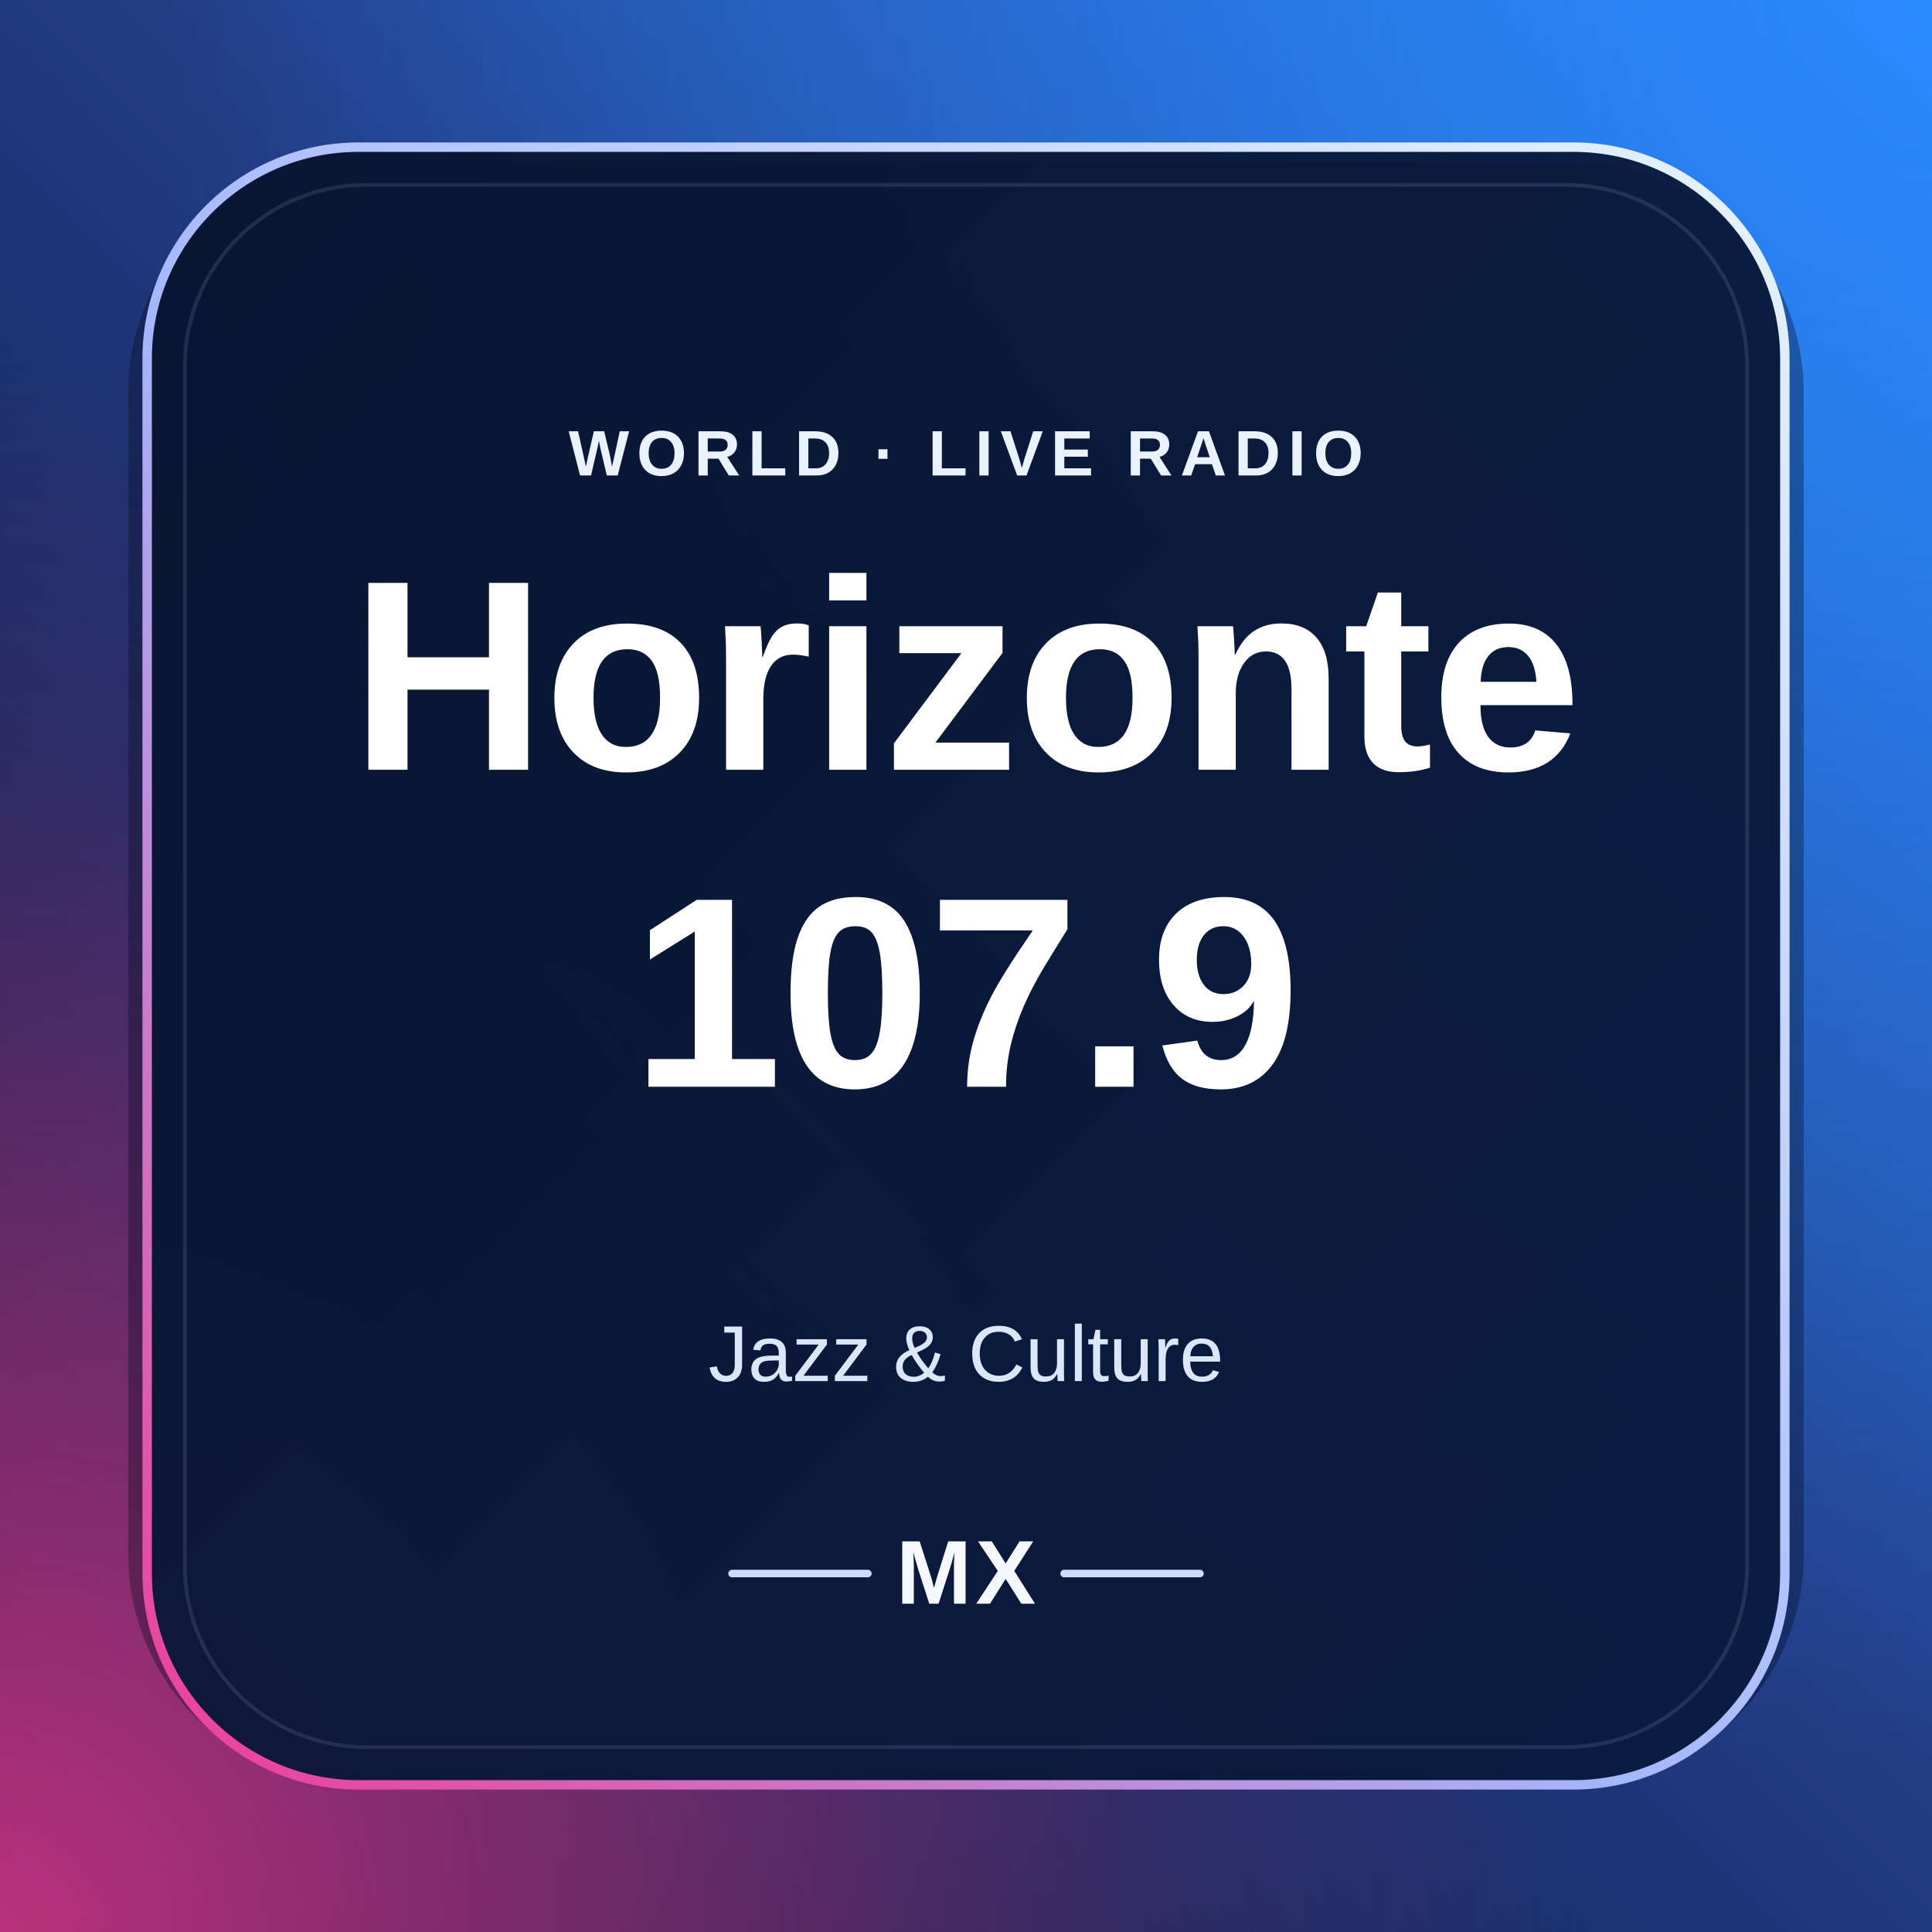
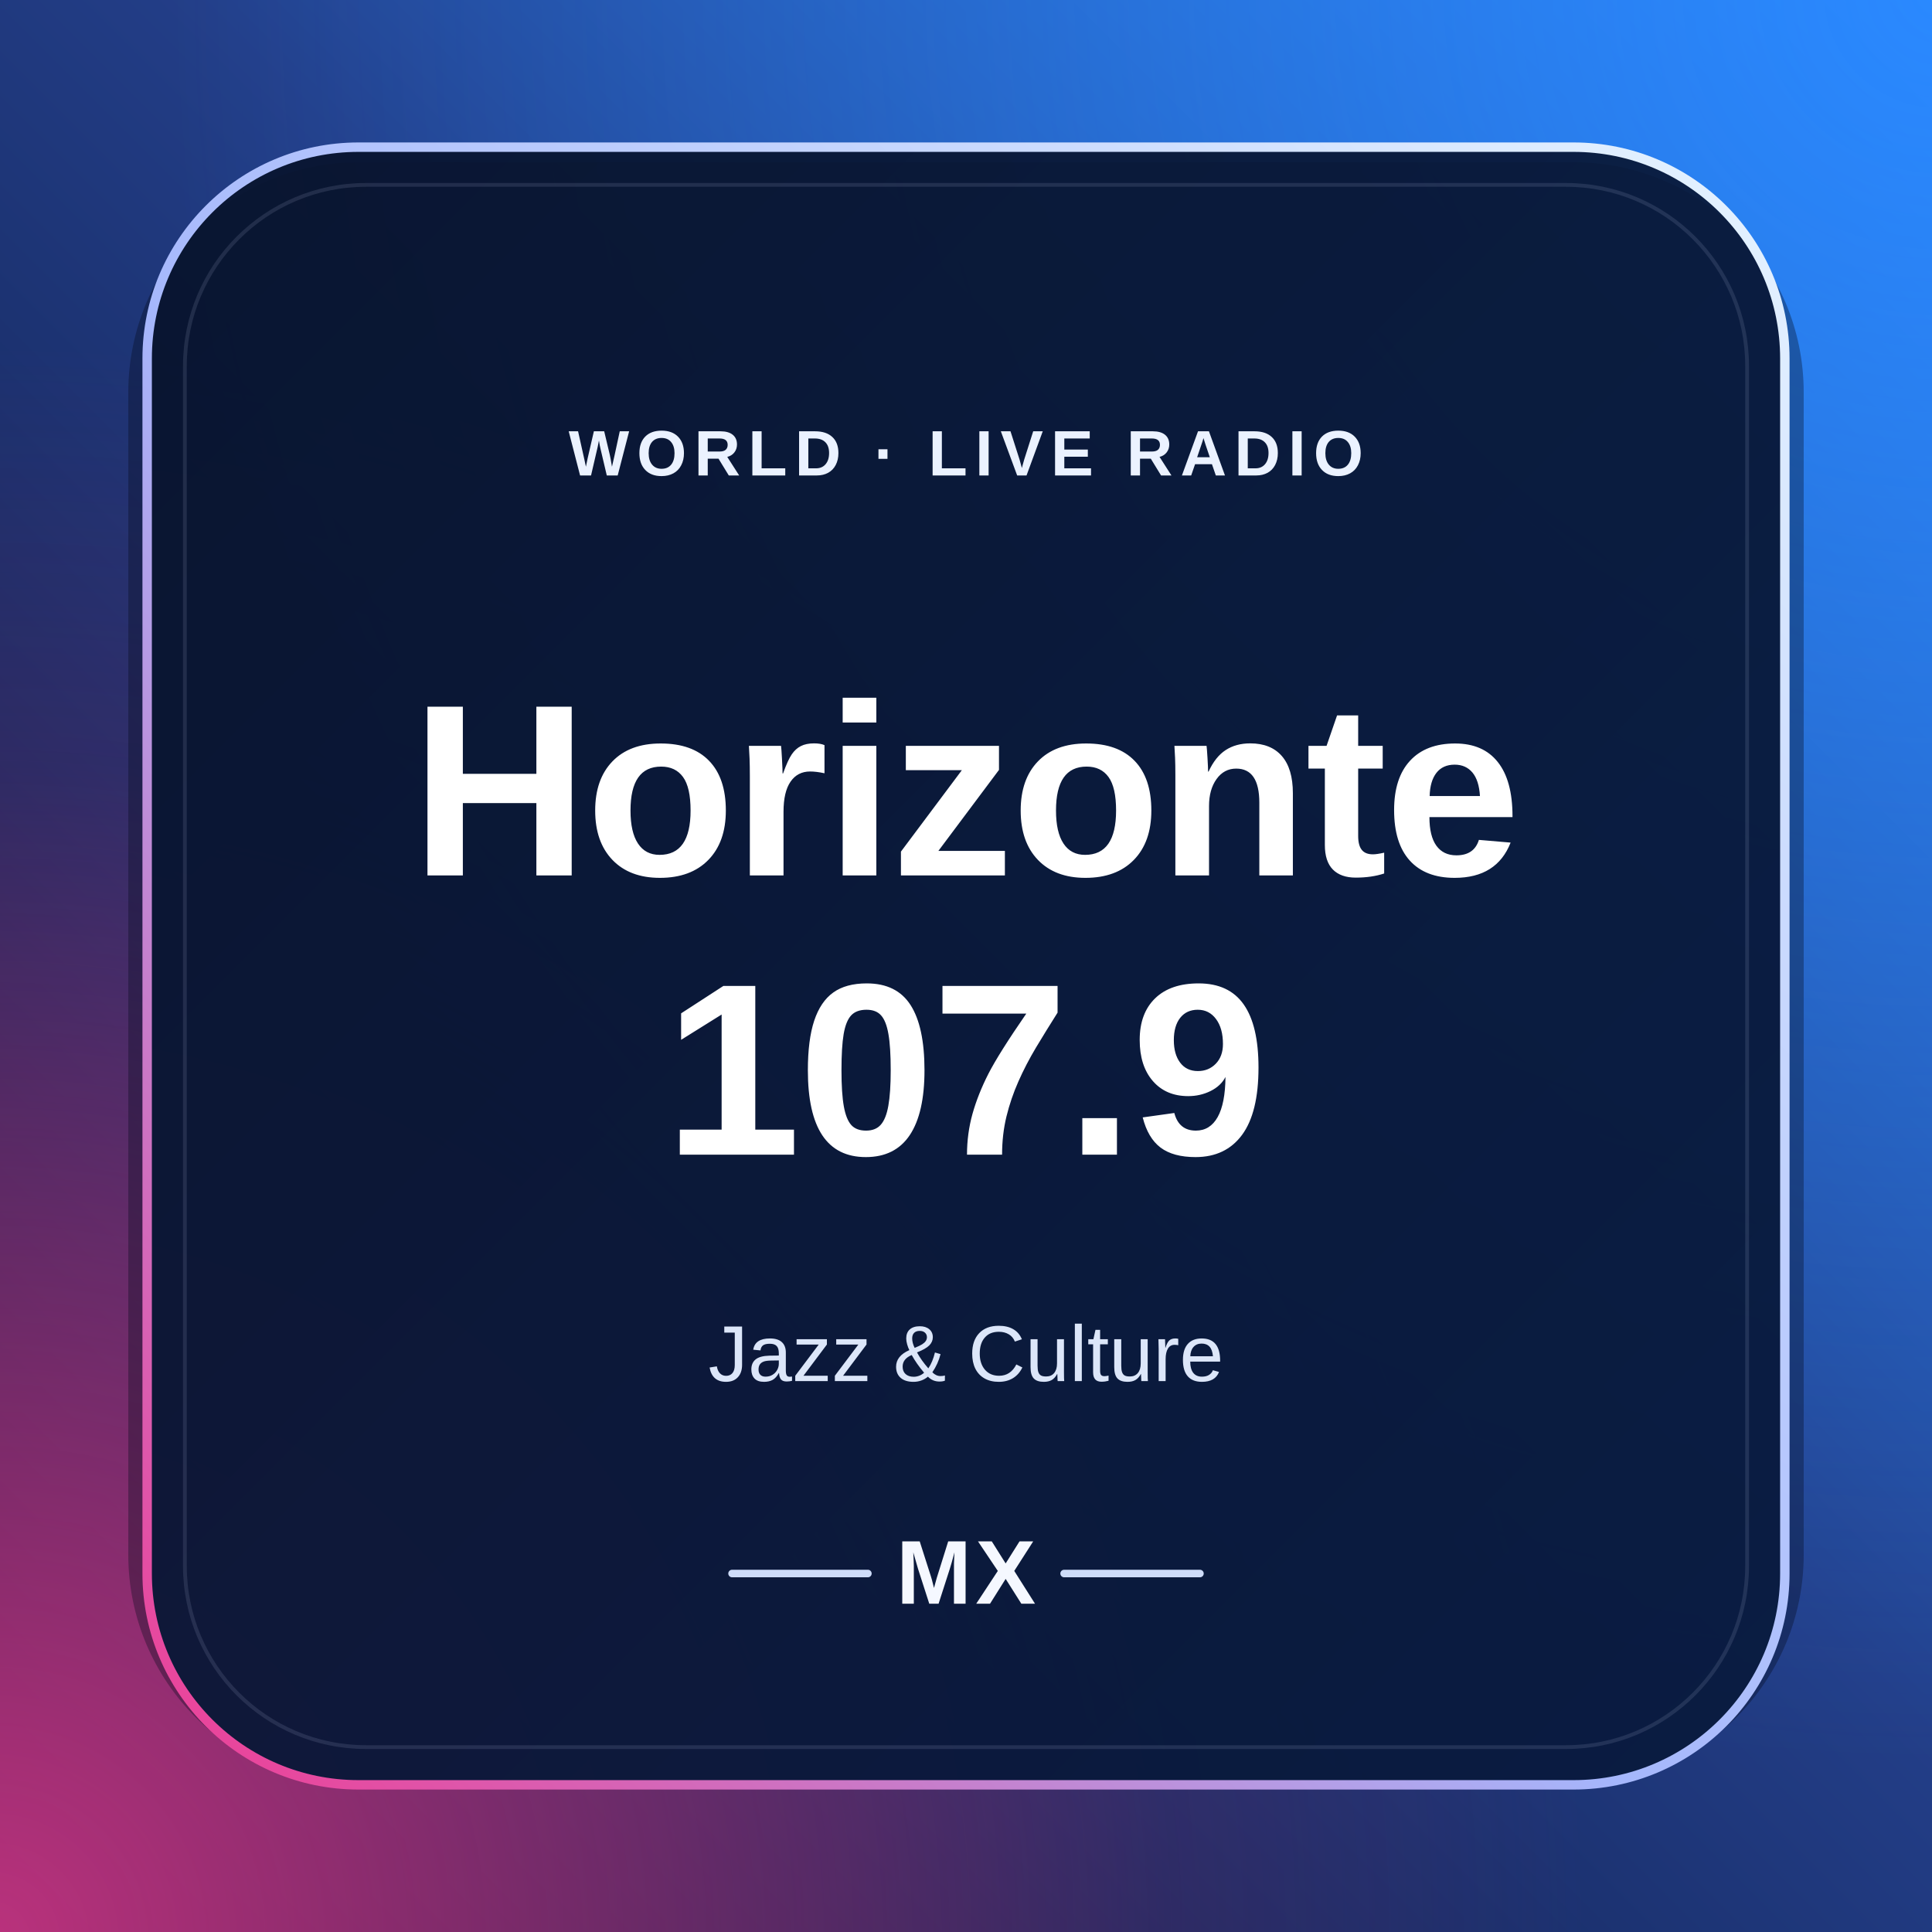
<svg xmlns="http://www.w3.org/2000/svg" width="1254" height="1254" viewBox="0 0 512 512" role="img" aria-label="Horizonte 107.9 radio cover">
  <defs>
    <linearGradient id="background" x1="0" y1="1" x2="1" y2="0">
      <stop offset="0" stop-color="#050e2a" />
      <stop offset=".55" stop-color="#233e88" />
      <stop offset="1" stop-color="#2a89ff" />
    </linearGradient>
    <radialGradient id="leftGlow" cx="0" cy="1" r=".82">
      <stop offset="0" stop-color="#ee3c94" stop-opacity=".78" />
      <stop offset=".74" stop-color="#ee3c94" stop-opacity=".11" />
      <stop offset="1" stop-color="#ee3c94" stop-opacity="0" />
    </radialGradient>
    <radialGradient id="rightGlow" cx="1" cy="0" r=".91">
      <stop offset="0" stop-color="#2a89ff" stop-opacity=".64" />
      <stop offset="1" stop-color="#2a89ff" stop-opacity="0" />
    </radialGradient>
    <linearGradient id="rim" x1="0" y1="1" x2="1" y2="0">
      <stop offset="0" stop-color="#ee3c94" />
      <stop offset=".45" stop-color="#a5b7fc" />
      <stop offset="1" stop-color="#e6f4ff" />
    </linearGradient>
    <linearGradient id="pane" x1="0" y1="0" x2="1" y2="1">
      <stop offset="0" stop-color="#09142e" stop-opacity=".94" />
      <stop offset="1" stop-color="#091b40" stop-opacity=".92" />
    </linearGradient>
  </defs>
  <rect width="512" height="512" fill="url(#background)" />
  <rect width="512" height="512" fill="url(#leftGlow)" />
  <rect width="512" height="512" fill="url(#rightGlow)" />
  <rect x="34" y="43" width="444" height="430" rx="61" fill="#040819" opacity=".34" />
  <rect x="39" y="39" width="434" height="434" rx="56" fill="url(#pane)" stroke="url(#rim)" stroke-width="2.5" />
  <rect x="49" y="49" width="414" height="414" rx="48" fill="none" stroke="#d0deff" stroke-opacity=".12" />
  <text x="256" y="126" text-anchor="middle" font-family="Arial,Helvetica,sans-serif" font-size="17" font-weight="700" letter-spacing="2.0" fill="#ebf2ff">WORLD · LIVE RADIO</text>
-   <text x="256" y="204" text-anchor="middle" font-family="Arial,Helvetica,sans-serif" font-size="72" font-weight="750" letter-spacing="-0.7" fill="#ffffff">Horizonte</text>
-   <text x="256" y="288" text-anchor="middle" font-family="Arial,Helvetica,sans-serif" font-size="72" font-weight="750" letter-spacing="-0.7" fill="#ffffff">107.9</text>
+   <text x="256" y="232" text-anchor="middle" font-family="Arial,Helvetica,sans-serif" font-size="65" font-weight="750" letter-spacing="-0.7" fill="#ffffff">Horizonte</text>
+   <text x="256" y="306" text-anchor="middle" font-family="Arial,Helvetica,sans-serif" font-size="65" font-weight="750" letter-spacing="-0.7" fill="#ffffff">107.9</text>
  <text x="256" y="366" text-anchor="middle" font-family="Arial,Helvetica,sans-serif" font-size="21" font-weight="400" fill="#dce6f9">Jazz &amp; Culture</text>
  <path d="M194 417H230 M282 417H318" fill="none" stroke="#cedcf9" stroke-width="2" stroke-linecap="round" />
  <text x="256" y="425" text-anchor="middle" font-family="Arial,Helvetica,sans-serif" font-size="24" font-weight="700" letter-spacing="1" fill="#f5f8ff">MX</text>
</svg>
